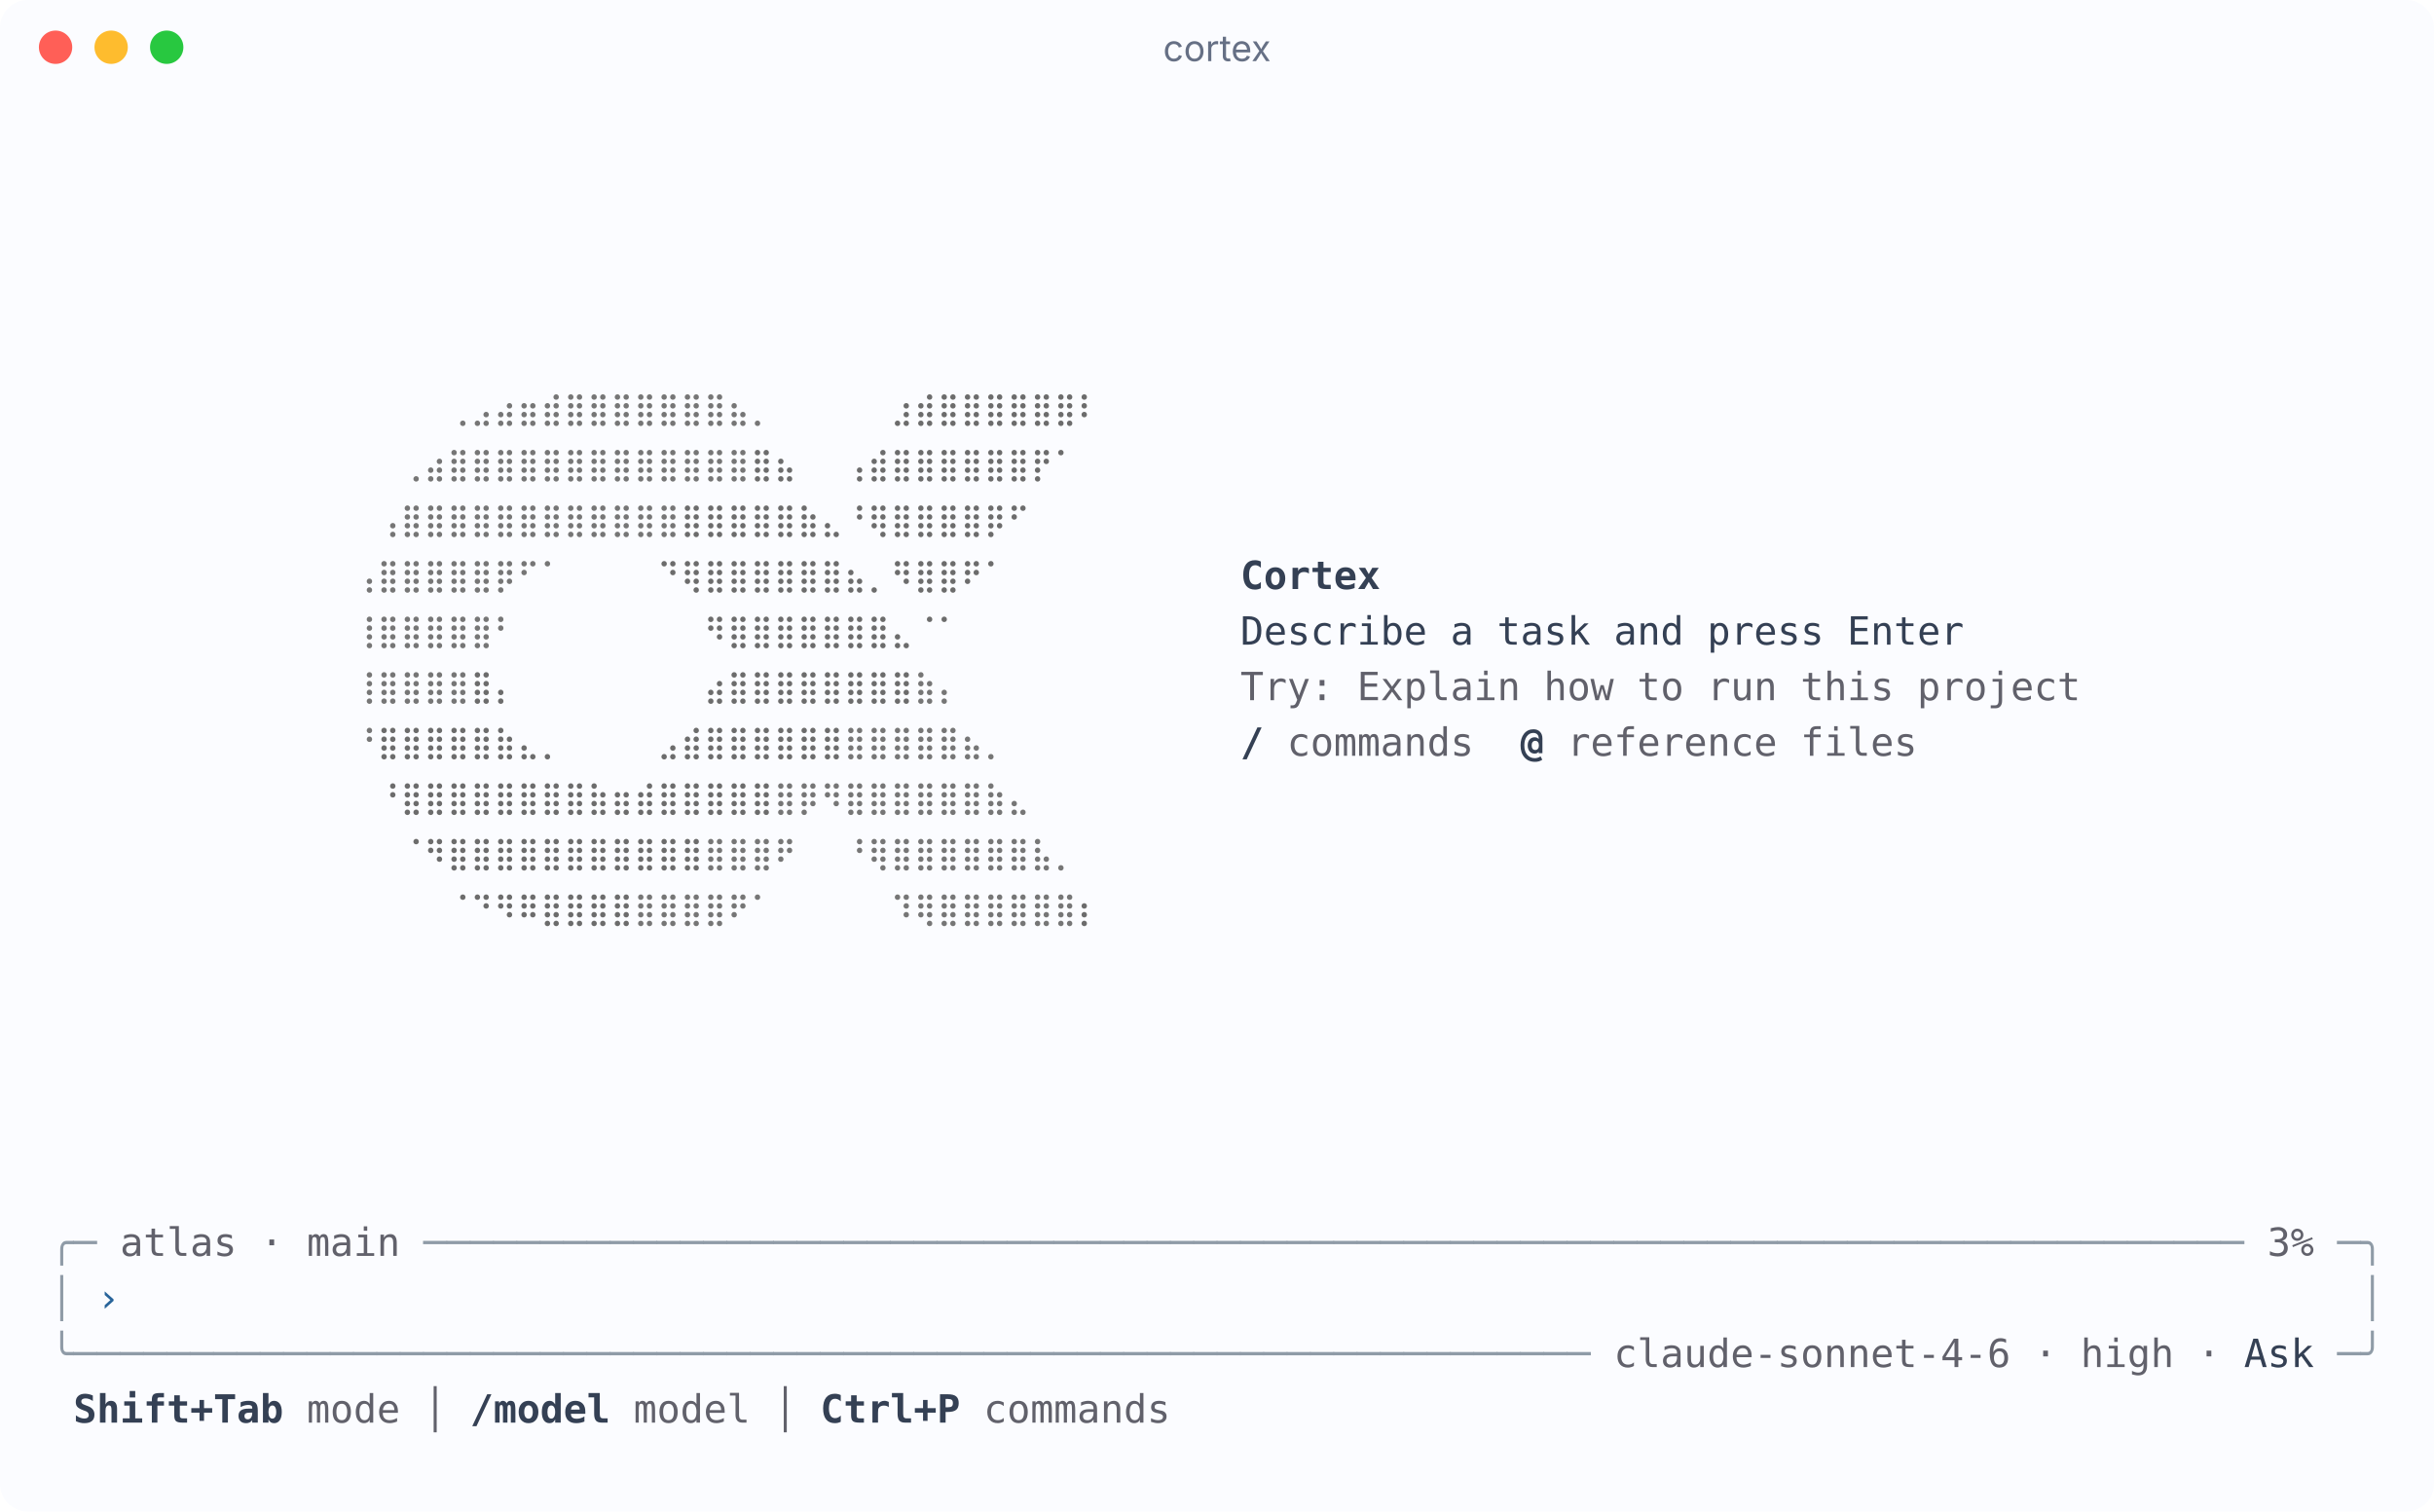
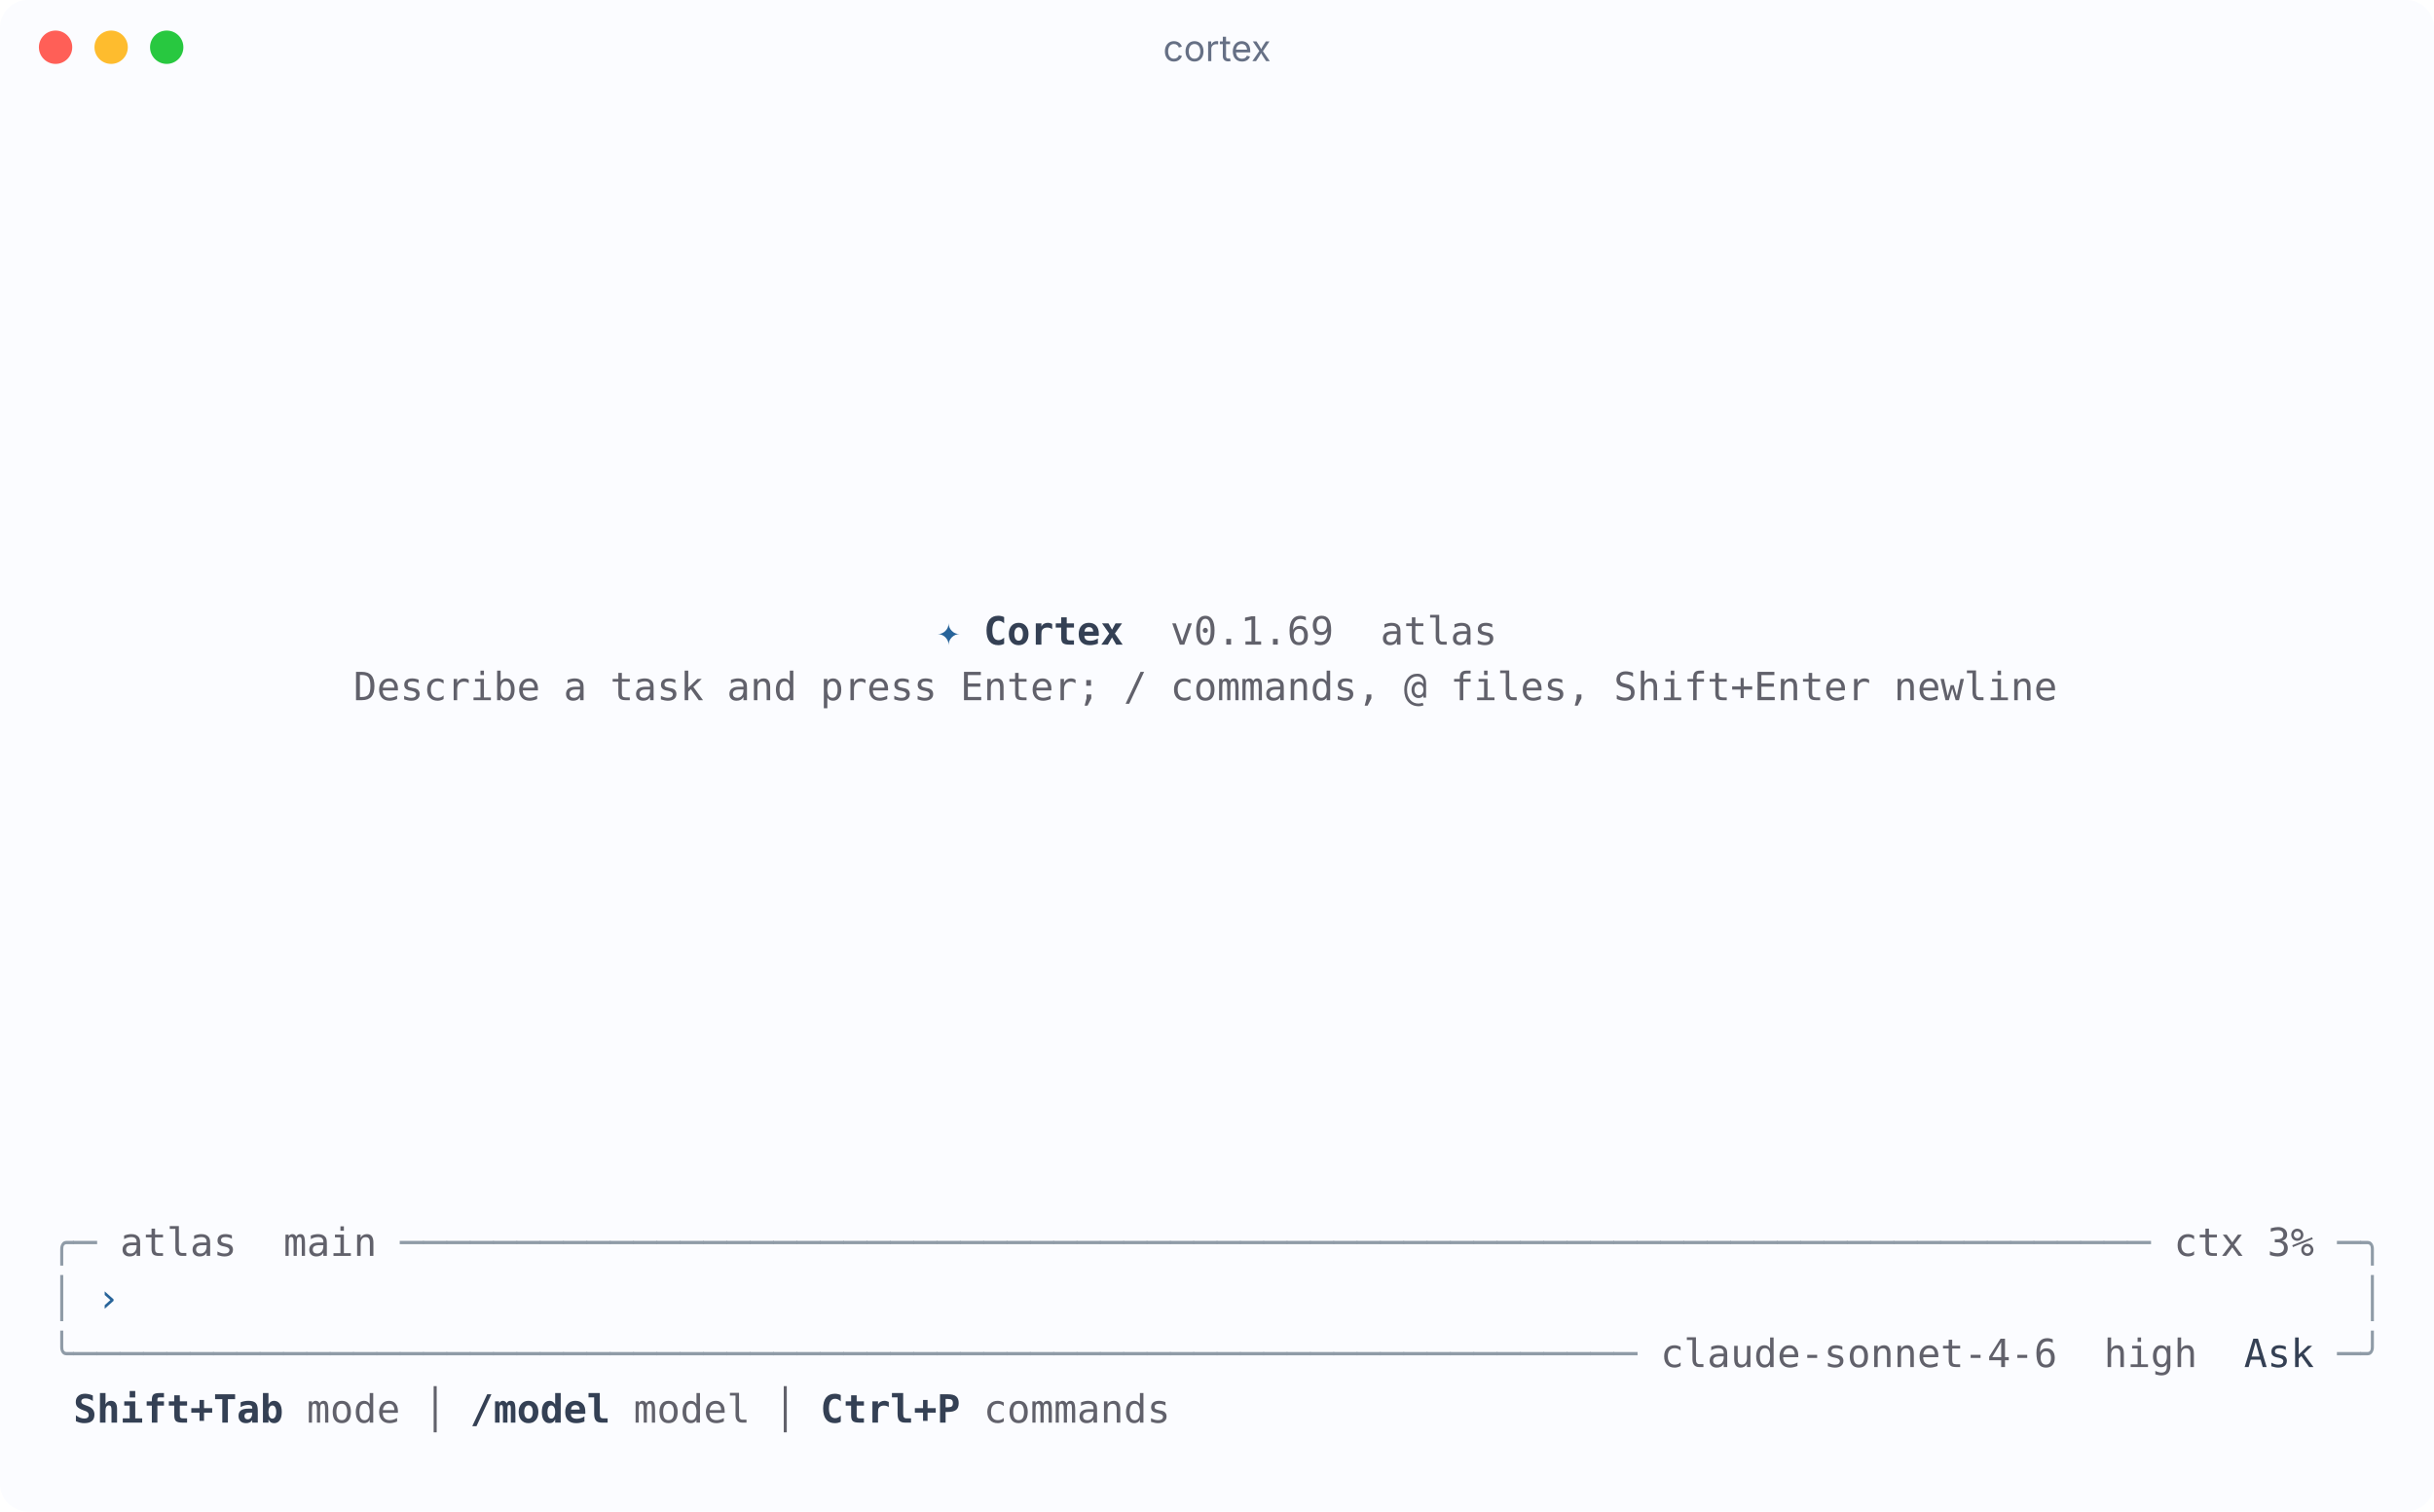
<svg xmlns="http://www.w3.org/2000/svg" width="876" height="544" viewBox="0 0 876 544" role="img" aria-label="cortex">
  <rect width="876" height="544" rx="10" fill="#fbfcff" />
  <circle cx="20" cy="17" r="6" fill="#ff5f57" />
  <circle cx="40" cy="17" r="6" fill="#febc2e" />
  <circle cx="60" cy="17" r="6" fill="#28c840" />
  <text x="438" y="22" text-anchor="middle" fill="#667085" font-family="-apple-system, Segoe UI, sans-serif" font-size="13">cortex</text>
  <g font-family="'SF Mono', Menlo, Consolas, 'DejaVu Sans Mono', 'PingFang SC', 'Noto Sans Mono CJK SC', monospace" font-size="14" xml:space="preserve">
-     <text x="160.8" y="152" fill="#767676">⢀</text>
-     <text x="169.2" y="152" fill="#767676">⣠</text>
-     <text x="177.6" y="152" fill="#767676">⣴</text>
-     <text x="186" y="152" fill="#767676">⣶</text>
-     <text x="194.4" y="152" fill="#767676">⣾</text>
-     <text x="202.8" y="152" fill="#767676">⣿</text>
-     <text x="211.2" y="152" fill="#767676">⣿</text>
-     <text x="219.6" y="152" fill="#767676">⣿</text>
-     <text x="228" y="152" fill="#767676">⣿</text>
-     <text x="236.4" y="152" fill="#767676">⣿</text>
-     <text x="244.8" y="152" fill="#767676">⣿</text>
-     <text x="253.2" y="152" fill="#767676">⣿</text>
-     <text x="261.6" y="152" fill="#767676">⣦</text>
-     <text x="270" y="152" fill="#767676">⡀</text>
-     <text x="320.4" y="152" fill="#6c6c6c">⣰</text>
-     <text x="328.8" y="152" fill="#6c6c6c">⣾</text>
-     <text x="337.2" y="152" fill="#6c6c6c">⣿</text>
-     <text x="345.6" y="152" fill="#6c6c6c">⣿</text>
-     <text x="354" y="152" fill="#6c6c6c">⣿</text>
-     <text x="362.4" y="152" fill="#6c6c6c">⣿</text>
-     <text x="370.8" y="152" fill="#6c6c6c">⣿</text>
-     <text x="379.2" y="152" fill="#6c6c6c">⣿</text>
-     <text x="387.6" y="152" fill="#6c6c6c">⠇</text>
-     <text x="144" y="172" fill="#767676">⢀</text>
-     <text x="152.4" y="172" fill="#767676">⣴</text>
-     <text x="160.8" y="172" fill="#767676">⣿</text>
-     <text x="169.2" y="172" fill="#767676">⣿</text>
-     <text x="177.6" y="172" fill="#767676">⣿</text>
-     <text x="186" y="172" fill="#767676">⣿</text>
-     <text x="194.4" y="172" fill="#767676">⣿</text>
-     <text x="202.8" y="172" fill="#767676">⣿</text>
-     <text x="211.2" y="172" fill="#767676">⣿</text>
-     <text x="219.6" y="172" fill="#767676">⣿</text>
-     <text x="228" y="172" fill="#767676">⣿</text>
-     <text x="236.4" y="172" fill="#767676">⣿</text>
-     <text x="244.8" y="172" fill="#767676">⣿</text>
-     <text x="253.2" y="172" fill="#767676">⣿</text>
-     <text x="261.6" y="172" fill="#767676">⣿</text>
-     <text x="270" y="172" fill="#6c6c6c">⣿</text>
-     <text x="278.4" y="172" fill="#6c6c6c">⣦</text>
-     <text x="303.6" y="172" fill="#6c6c6c">⢠</text>
-     <text x="312" y="172" fill="#6c6c6c">⣾</text>
-     <text x="320.4" y="172" fill="#6c6c6c">⣿</text>
-     <text x="328.8" y="172" fill="#6c6c6c">⣿</text>
-     <text x="337.2" y="172" fill="#6c6c6c">⣿</text>
-     <text x="345.6" y="172" fill="#6c6c6c">⣿</text>
-     <text x="354" y="172" fill="#6c6c6c">⣿</text>
-     <text x="362.4" y="172" fill="#6c6c6c">⣿</text>
-     <text x="370.8" y="172" fill="#6c6c6c">⡟</text>
-     <text x="379.2" y="172" fill="#6c6c6c">⠁</text>
-     <text x="135.6" y="192" fill="#767676">⢠</text>
-     <text x="144" y="192" fill="#767676">⣿</text>
-     <text x="152.4" y="192" fill="#767676">⣿</text>
-     <text x="160.8" y="192" fill="#767676">⣿</text>
-     <text x="169.2" y="192" fill="#767676">⣿</text>
-     <text x="177.6" y="192" fill="#767676">⣿</text>
-     <text x="186" y="192" fill="#767676">⣿</text>
-     <text x="194.4" y="192" fill="#767676">⣿</text>
-     <text x="202.8" y="192" fill="#767676">⣿</text>
-     <text x="211.2" y="192" fill="#767676">⣿</text>
-     <text x="219.6" y="192" fill="#767676">⣿</text>
-     <text x="228" y="192" fill="#767676">⣿</text>
-     <text x="236.4" y="192" fill="#767676">⣿</text>
-     <text x="244.8" y="192" fill="#6c6c6c">⣿</text>
-     <text x="253.2" y="192" fill="#6c6c6c">⣿</text>
-     <text x="261.6" y="192" fill="#6c6c6c">⣿</text>
-     <text x="270" y="192" fill="#6c6c6c">⣿</text>
-     <text x="278.4" y="192" fill="#6c6c6c">⣿</text>
-     <text x="286.8" y="192" fill="#6c6c6c">⣷</text>
-     <text x="295.2" y="192" fill="#6c6c6c">⣄</text>
-     <text x="303.6" y="192" fill="#6c6c6c">⠘</text>
-     <text x="312" y="192" fill="#6c6c6c">⢿</text>
-     <text x="320.4" y="192" fill="#6c6c6c">⣿</text>
-     <text x="328.8" y="192" fill="#6c6c6c">⣿</text>
-     <text x="337.2" y="192" fill="#6c6c6c">⣿</text>
-     <text x="345.6" y="192" fill="#6c6c6c">⣿</text>
-     <text x="354" y="192" fill="#6c6c6c">⡿</text>
-     <text x="362.4" y="192" fill="#6c6c6c">⠋</text>
-     <text x="127.2" y="212" fill="#767676">⢠</text>
-     <text x="135.6" y="212" fill="#767676">⣿</text>
-     <text x="144" y="212" fill="#767676">⣿</text>
-     <text x="152.4" y="212" fill="#767676">⣿</text>
-     <text x="160.8" y="212" fill="#767676">⣿</text>
-     <text x="169.2" y="212" fill="#767676">⣿</text>
-     <text x="177.6" y="212" fill="#767676">⡿</text>
-     <text x="186" y="212" fill="#767676">⠋</text>
-     <text x="194.4" y="212" fill="#767676">⠁</text>
-     <text x="236.4" y="212" fill="#6c6c6c">⠙</text>
-     <text x="244.8" y="212" fill="#6c6c6c">⢿</text>
-     <text x="253.2" y="212" fill="#6c6c6c">⣿</text>
-     <text x="261.6" y="212" fill="#6c6c6c">⣿</text>
-     <text x="270" y="212" fill="#6c6c6c">⣿</text>
-     <text x="278.4" y="212" fill="#6c6c6c">⣿</text>
-     <text x="286.8" y="212" fill="#6c6c6c">⣿</text>
-     <text x="295.2" y="212" fill="#6c6c6c">⣿</text>
-     <text x="303.6" y="212" fill="#6c6c6c">⣦</text>
-     <text x="312" y="212" fill="#6c6c6c">⡀</text>
-     <text x="320.4" y="212" fill="#6c6c6c">⠻</text>
-     <text x="328.8" y="212" fill="#6c6c6c">⣿</text>
-     <text x="337.2" y="212" fill="#6c6c6c">⣿</text>
-     <text x="345.6" y="212" fill="#6c6c6c">⠟</text>
-     <text x="354" y="212" fill="#6c6c6c">⠁</text>
-     <text x="446.4" y="212" fill="#344054" font-weight="700">C</text>
-     <text x="454.8" y="212" fill="#344054" font-weight="700">o</text>
-     <text x="463.2" y="212" fill="#344054" font-weight="700">r</text>
-     <text x="471.6" y="212" fill="#344054" font-weight="700">t</text>
-     <text x="480" y="212" fill="#344054" font-weight="700">e</text>
-     <text x="488.4" y="212" fill="#344054" font-weight="700">x</text>
-     <text x="127.2" y="232" fill="#767676">⢸</text>
-     <text x="135.6" y="232" fill="#767676">⣿</text>
-     <text x="144" y="232" fill="#767676">⣿</text>
-     <text x="152.4" y="232" fill="#767676">⣿</text>
-     <text x="160.8" y="232" fill="#767676">⣿</text>
-     <text x="169.2" y="232" fill="#767676">⣿</text>
-     <text x="177.6" y="232" fill="#767676">⠃</text>
-     <text x="253.2" y="232" fill="#6c6c6c">⠻</text>
-     <text x="261.6" y="232" fill="#6c6c6c">⣿</text>
-     <text x="270" y="232" fill="#6c6c6c">⣿</text>
-     <text x="278.4" y="232" fill="#6c6c6c">⣿</text>
-     <text x="286.8" y="232" fill="#6c6c6c">⣿</text>
-     <text x="295.2" y="232" fill="#6c6c6c">⣿</text>
-     <text x="303.6" y="232" fill="#6c6c6c">⣿</text>
-     <text x="312" y="232" fill="#6c6c6c">⣿</text>
-     <text x="320.4" y="232" fill="#6c6c6c">⣄</text>
-     <text x="328.8" y="232" fill="#6c6c6c">⠈</text>
-     <text x="337.2" y="232" fill="#6c6c6c">⠁</text>
-     <text x="446.4" y="232" fill="#344054">D</text>
-     <text x="454.8" y="232" fill="#344054">e</text>
-     <text x="463.2" y="232" fill="#344054">s</text>
-     <text x="471.6" y="232" fill="#344054">c</text>
-     <text x="480" y="232" fill="#344054">r</text>
-     <text x="488.4" y="232" fill="#344054">i</text>
-     <text x="496.8" y="232" fill="#344054">b</text>
-     <text x="505.2" y="232" fill="#344054">e</text>
-     <text x="522" y="232" fill="#344054">a</text>
-     <text x="538.8" y="232" fill="#344054">t</text>
-     <text x="547.2" y="232" fill="#344054">a</text>
-     <text x="555.6" y="232" fill="#344054">s</text>
-     <text x="564" y="232" fill="#344054">k</text>
-     <text x="580.8" y="232" fill="#344054">a</text>
-     <text x="589.2" y="232" fill="#344054">n</text>
-     <text x="597.6" y="232" fill="#344054">d</text>
-     <text x="614.4" y="232" fill="#344054">p</text>
-     <text x="622.8" y="232" fill="#344054">r</text>
-     <text x="631.2" y="232" fill="#344054">e</text>
-     <text x="639.6" y="232" fill="#344054">s</text>
-     <text x="648" y="232" fill="#344054">s</text>
-     <text x="664.8" y="232" fill="#344054">E</text>
-     <text x="673.2" y="232" fill="#344054">n</text>
-     <text x="681.6" y="232" fill="#344054">t</text>
-     <text x="690" y="232" fill="#344054">e</text>
-     <text x="698.4" y="232" fill="#344054">r</text>
-     <text x="127.2" y="252" fill="#767676">⢸</text>
-     <text x="135.6" y="252" fill="#767676">⣿</text>
-     <text x="144" y="252" fill="#767676">⣿</text>
-     <text x="152.4" y="252" fill="#767676">⣿</text>
-     <text x="160.8" y="252" fill="#767676">⣿</text>
-     <text x="169.2" y="252" fill="#6c6c6c">⣿</text>
-     <text x="177.6" y="252" fill="#6c6c6c">⡄</text>
-     <text x="253.2" y="252" fill="#6c6c6c">⣴</text>
-     <text x="261.6" y="252" fill="#6c6c6c">⣿</text>
-     <text x="270" y="252" fill="#6c6c6c">⣿</text>
-     <text x="278.4" y="252" fill="#6c6c6c">⣿</text>
-     <text x="286.8" y="252" fill="#6c6c6c">⣿</text>
-     <text x="295.2" y="252" fill="#6c6c6c">⣿</text>
-     <text x="303.6" y="252" fill="#6c6c6c">⣿</text>
-     <text x="312" y="252" fill="#6c6c6c">⣿</text>
-     <text x="320.4" y="252" fill="#6c6c6c">⣿</text>
-     <text x="328.8" y="252" fill="#767676">⣷</text>
-     <text x="337.2" y="252" fill="#767676">⡄</text>
-     <text x="446.4" y="252" fill="#61616b">T</text>
-     <text x="454.8" y="252" fill="#61616b">r</text>
-     <text x="463.2" y="252" fill="#61616b">y</text>
-     <text x="471.6" y="252" fill="#61616b">:</text>
-     <text x="488.4" y="252" fill="#61616b">E</text>
-     <text x="496.8" y="252" fill="#61616b">x</text>
-     <text x="505.2" y="252" fill="#61616b">p</text>
-     <text x="513.6" y="252" fill="#61616b">l</text>
-     <text x="522" y="252" fill="#61616b">a</text>
+     <text x="337.2" y="232" fill="#28649a">✦</text>
+     <text x="354" y="232" fill="#344054" font-weight="700">C</text>
+     <text x="362.4" y="232" fill="#344054" font-weight="700">o</text>
+     <text x="370.8" y="232" fill="#344054" font-weight="700">r</text>
+     <text x="379.2" y="232" fill="#344054" font-weight="700">t</text>
+     <text x="387.6" y="232" fill="#344054" font-weight="700">e</text>
+     <text x="396" y="232" fill="#344054" font-weight="700">x</text>
+     <text x="421.2" y="232" fill="#61616b">v</text>
+     <text x="429.6" y="232" fill="#61616b">0</text>
+     <text x="438" y="232" fill="#61616b">.</text>
+     <text x="446.4" y="232" fill="#61616b">1</text>
+     <text x="454.8" y="232" fill="#61616b">.</text>
+     <text x="463.2" y="232" fill="#61616b">6</text>
+     <text x="471.6" y="232" fill="#61616b">9</text>
+     <text x="496.8" y="232" fill="#61616b">a</text>
+     <text x="505.2" y="232" fill="#61616b">t</text>
+     <text x="513.6" y="232" fill="#61616b">l</text>
+     <text x="522" y="232" fill="#61616b">a</text>
+     <text x="530.4" y="232" fill="#61616b">s</text>
+     <text x="127.2" y="252" fill="#61616b">D</text>
+     <text x="135.6" y="252" fill="#61616b">e</text>
+     <text x="144" y="252" fill="#61616b">s</text>
+     <text x="152.4" y="252" fill="#61616b">c</text>
+     <text x="160.8" y="252" fill="#61616b">r</text>
+     <text x="169.2" y="252" fill="#61616b">i</text>
+     <text x="177.6" y="252" fill="#61616b">b</text>
+     <text x="186" y="252" fill="#61616b">e</text>
+     <text x="202.8" y="252" fill="#61616b">a</text>
+     <text x="219.6" y="252" fill="#61616b">t</text>
+     <text x="228" y="252" fill="#61616b">a</text>
+     <text x="236.4" y="252" fill="#61616b">s</text>
+     <text x="244.8" y="252" fill="#61616b">k</text>
+     <text x="261.6" y="252" fill="#61616b">a</text>
+     <text x="270" y="252" fill="#61616b">n</text>
+     <text x="278.4" y="252" fill="#61616b">d</text>
+     <text x="295.2" y="252" fill="#61616b">p</text>
+     <text x="303.6" y="252" fill="#61616b">r</text>
+     <text x="312" y="252" fill="#61616b">e</text>
+     <text x="320.4" y="252" fill="#61616b">s</text>
+     <text x="328.8" y="252" fill="#61616b">s</text>
+     <text x="345.6" y="252" fill="#61616b">E</text>
+     <text x="354" y="252" fill="#61616b">n</text>
+     <text x="362.4" y="252" fill="#61616b">t</text>
+     <text x="370.8" y="252" fill="#61616b">e</text>
+     <text x="379.2" y="252" fill="#61616b">r</text>
+     <text x="387.6" y="252" fill="#61616b">;</text>
+     <text x="404.4" y="252" fill="#61616b">/</text>
+     <text x="421.2" y="252" fill="#61616b">c</text>
+     <text x="429.6" y="252" fill="#61616b">o</text>
+     <text x="438" y="252" fill="#61616b">m</text>
+     <text x="446.4" y="252" fill="#61616b">m</text>
+     <text x="454.8" y="252" fill="#61616b">a</text>
+     <text x="463.2" y="252" fill="#61616b">n</text>
+     <text x="471.6" y="252" fill="#61616b">d</text>
+     <text x="480" y="252" fill="#61616b">s</text>
+     <text x="488.4" y="252" fill="#61616b">,</text>
+     <text x="505.2" y="252" fill="#61616b">@</text>
+     <text x="522" y="252" fill="#61616b">f</text>
    <text x="530.4" y="252" fill="#61616b">i</text>
-     <text x="538.8" y="252" fill="#61616b">n</text>
-     <text x="555.6" y="252" fill="#61616b">h</text>
-     <text x="564" y="252" fill="#61616b">o</text>
-     <text x="572.4" y="252" fill="#61616b">w</text>
-     <text x="589.2" y="252" fill="#61616b">t</text>
-     <text x="597.6" y="252" fill="#61616b">o</text>
-     <text x="614.4" y="252" fill="#61616b">r</text>
-     <text x="622.8" y="252" fill="#61616b">u</text>
-     <text x="631.2" y="252" fill="#61616b">n</text>
+     <text x="538.8" y="252" fill="#61616b">l</text>
+     <text x="547.2" y="252" fill="#61616b">e</text>
+     <text x="555.6" y="252" fill="#61616b">s</text>
+     <text x="564" y="252" fill="#61616b">,</text>
+     <text x="580.8" y="252" fill="#61616b">S</text>
+     <text x="589.2" y="252" fill="#61616b">h</text>
+     <text x="597.6" y="252" fill="#61616b">i</text>
+     <text x="606" y="252" fill="#61616b">f</text>
+     <text x="614.4" y="252" fill="#61616b">t</text>
+     <text x="622.8" y="252" fill="#61616b">+</text>
+     <text x="631.2" y="252" fill="#61616b">E</text>
+     <text x="639.6" y="252" fill="#61616b">n</text>
    <text x="648" y="252" fill="#61616b">t</text>
-     <text x="656.4" y="252" fill="#61616b">h</text>
-     <text x="664.8" y="252" fill="#61616b">i</text>
-     <text x="673.2" y="252" fill="#61616b">s</text>
-     <text x="690" y="252" fill="#61616b">p</text>
-     <text x="698.4" y="252" fill="#61616b">r</text>
-     <text x="706.8" y="252" fill="#61616b">o</text>
-     <text x="715.2" y="252" fill="#61616b">j</text>
-     <text x="723.6" y="252" fill="#61616b">e</text>
-     <text x="732" y="252" fill="#61616b">c</text>
-     <text x="740.4" y="252" fill="#61616b">t</text>
-     <text x="127.2" y="272" fill="#767676">⠘</text>
-     <text x="135.6" y="272" fill="#6c6c6c">⣿</text>
-     <text x="144" y="272" fill="#6c6c6c">⣿</text>
-     <text x="152.4" y="272" fill="#6c6c6c">⣿</text>
-     <text x="160.8" y="272" fill="#6c6c6c">⣿</text>
-     <text x="169.2" y="272" fill="#6c6c6c">⣿</text>
-     <text x="177.6" y="272" fill="#6c6c6c">⣷</text>
-     <text x="186" y="272" fill="#6c6c6c">⣄</text>
-     <text x="194.4" y="272" fill="#6c6c6c">⡀</text>
-     <text x="236.4" y="272" fill="#6c6c6c">⣠</text>
-     <text x="244.8" y="272" fill="#6c6c6c">⣾</text>
-     <text x="253.2" y="272" fill="#6c6c6c">⣿</text>
-     <text x="261.6" y="272" fill="#6c6c6c">⣿</text>
-     <text x="270" y="272" fill="#6c6c6c">⣿</text>
-     <text x="278.4" y="272" fill="#6c6c6c">⣿</text>
-     <text x="286.8" y="272" fill="#6c6c6c">⣿</text>
-     <text x="295.2" y="272" fill="#6c6c6c">⣿</text>
-     <text x="303.6" y="272" fill="#767676">⣿</text>
-     <text x="312" y="272" fill="#767676">⣿</text>
-     <text x="320.4" y="272" fill="#767676">⣿</text>
-     <text x="328.8" y="272" fill="#767676">⣿</text>
-     <text x="337.2" y="272" fill="#767676">⣿</text>
-     <text x="345.6" y="272" fill="#767676">⣦</text>
-     <text x="354" y="272" fill="#767676">⡀</text>
-     <text x="446.4" y="272" fill="#344054" font-weight="700">/</text>
-     <text x="463.2" y="272" fill="#61616b">c</text>
-     <text x="471.6" y="272" fill="#61616b">o</text>
-     <text x="480" y="272" fill="#61616b">m</text>
-     <text x="488.4" y="272" fill="#61616b">m</text>
-     <text x="496.8" y="272" fill="#61616b">a</text>
-     <text x="505.2" y="272" fill="#61616b">n</text>
-     <text x="513.6" y="272" fill="#61616b">d</text>
-     <text x="522" y="272" fill="#61616b">s</text>
-     <text x="547.2" y="272" fill="#344054" font-weight="700">@</text>
-     <text x="564" y="272" fill="#61616b">r</text>
-     <text x="572.4" y="272" fill="#61616b">e</text>
-     <text x="580.8" y="272" fill="#61616b">f</text>
-     <text x="589.2" y="272" fill="#61616b">e</text>
-     <text x="597.6" y="272" fill="#61616b">r</text>
-     <text x="606" y="272" fill="#61616b">e</text>
-     <text x="614.4" y="272" fill="#61616b">n</text>
-     <text x="622.8" y="272" fill="#61616b">c</text>
-     <text x="631.2" y="272" fill="#61616b">e</text>
-     <text x="648" y="272" fill="#61616b">f</text>
-     <text x="656.4" y="272" fill="#61616b">i</text>
-     <text x="664.8" y="272" fill="#61616b">l</text>
-     <text x="673.2" y="272" fill="#61616b">e</text>
-     <text x="681.6" y="272" fill="#61616b">s</text>
-     <text x="135.6" y="292" fill="#6c6c6c">⠘</text>
-     <text x="144" y="292" fill="#6c6c6c">⣿</text>
-     <text x="152.4" y="292" fill="#6c6c6c">⣿</text>
-     <text x="160.8" y="292" fill="#6c6c6c">⣿</text>
-     <text x="169.2" y="292" fill="#6c6c6c">⣿</text>
-     <text x="177.6" y="292" fill="#6c6c6c">⣿</text>
-     <text x="186" y="292" fill="#6c6c6c">⣿</text>
-     <text x="194.4" y="292" fill="#6c6c6c">⣿</text>
-     <text x="202.8" y="292" fill="#6c6c6c">⣿</text>
-     <text x="211.2" y="292" fill="#6c6c6c">⣷</text>
-     <text x="219.6" y="292" fill="#6c6c6c">⣶</text>
-     <text x="228" y="292" fill="#6c6c6c">⣾</text>
-     <text x="236.4" y="292" fill="#6c6c6c">⣿</text>
-     <text x="244.8" y="292" fill="#6c6c6c">⣿</text>
-     <text x="253.2" y="292" fill="#6c6c6c">⣿</text>
-     <text x="261.6" y="292" fill="#6c6c6c">⣿</text>
-     <text x="270" y="292" fill="#6c6c6c">⣿</text>
-     <text x="278.4" y="292" fill="#767676">⣿</text>
-     <text x="286.8" y="292" fill="#767676">⡿</text>
-     <text x="295.2" y="292" fill="#767676">⠻</text>
-     <text x="303.6" y="292" fill="#767676">⣿</text>
-     <text x="312" y="292" fill="#767676">⣿</text>
-     <text x="320.4" y="292" fill="#767676">⣿</text>
-     <text x="328.8" y="292" fill="#767676">⣿</text>
-     <text x="337.2" y="292" fill="#767676">⣿</text>
-     <text x="345.6" y="292" fill="#767676">⣿</text>
-     <text x="354" y="292" fill="#767676">⣷</text>
-     <text x="362.4" y="292" fill="#767676">⣄</text>
-     <text x="144" y="312" fill="#6c6c6c">⠈</text>
-     <text x="152.4" y="312" fill="#6c6c6c">⠻</text>
-     <text x="160.8" y="312" fill="#6c6c6c">⣿</text>
-     <text x="169.2" y="312" fill="#6c6c6c">⣿</text>
-     <text x="177.6" y="312" fill="#6c6c6c">⣿</text>
-     <text x="186" y="312" fill="#6c6c6c">⣿</text>
-     <text x="194.4" y="312" fill="#6c6c6c">⣿</text>
-     <text x="202.8" y="312" fill="#6c6c6c">⣿</text>
-     <text x="211.2" y="312" fill="#6c6c6c">⣿</text>
-     <text x="219.6" y="312" fill="#6c6c6c">⣿</text>
-     <text x="228" y="312" fill="#6c6c6c">⣿</text>
-     <text x="236.4" y="312" fill="#6c6c6c">⣿</text>
-     <text x="244.8" y="312" fill="#6c6c6c">⣿</text>
-     <text x="253.2" y="312" fill="#767676">⣿</text>
-     <text x="261.6" y="312" fill="#767676">⣿</text>
-     <text x="270" y="312" fill="#767676">⣿</text>
-     <text x="278.4" y="312" fill="#767676">⠟</text>
-     <text x="303.6" y="312" fill="#767676">⠘</text>
-     <text x="312" y="312" fill="#767676">⢿</text>
-     <text x="320.4" y="312" fill="#767676">⣿</text>
-     <text x="328.8" y="312" fill="#767676">⣿</text>
-     <text x="337.2" y="312" fill="#767676">⣿</text>
-     <text x="345.6" y="312" fill="#767676">⣿</text>
-     <text x="354" y="312" fill="#767676">⣿</text>
-     <text x="362.4" y="312" fill="#767676">⣿</text>
-     <text x="370.8" y="312" fill="#767676">⣧</text>
-     <text x="379.2" y="312" fill="#767676">⡀</text>
-     <text x="160.8" y="332" fill="#6c6c6c">⠈</text>
-     <text x="169.2" y="332" fill="#6c6c6c">⠙</text>
-     <text x="177.6" y="332" fill="#6c6c6c">⠻</text>
-     <text x="186" y="332" fill="#6c6c6c">⠿</text>
-     <text x="194.4" y="332" fill="#6c6c6c">⣿</text>
-     <text x="202.8" y="332" fill="#6c6c6c">⣿</text>
-     <text x="211.2" y="332" fill="#6c6c6c">⣿</text>
-     <text x="219.6" y="332" fill="#6c6c6c">⣿</text>
-     <text x="228" y="332" fill="#767676">⣿</text>
-     <text x="236.4" y="332" fill="#767676">⣿</text>
-     <text x="244.8" y="332" fill="#767676">⣿</text>
-     <text x="253.2" y="332" fill="#767676">⣿</text>
-     <text x="261.6" y="332" fill="#767676">⠟</text>
-     <text x="270" y="332" fill="#767676">⠁</text>
-     <text x="320.4" y="332" fill="#767676">⠹</text>
-     <text x="328.8" y="332" fill="#767676">⢿</text>
-     <text x="337.2" y="332" fill="#767676">⣿</text>
-     <text x="345.6" y="332" fill="#767676">⣿</text>
-     <text x="354" y="332" fill="#767676">⣿</text>
-     <text x="362.4" y="332" fill="#767676">⣿</text>
-     <text x="370.8" y="332" fill="#767676">⣿</text>
-     <text x="379.2" y="332" fill="#767676">⣿</text>
-     <text x="387.6" y="332" fill="#6c6c6c">⡆</text>
+     <text x="656.4" y="252" fill="#61616b">e</text>
+     <text x="664.8" y="252" fill="#61616b">r</text>
+     <text x="681.6" y="252" fill="#61616b">n</text>
+     <text x="690" y="252" fill="#61616b">e</text>
+     <text x="698.4" y="252" fill="#61616b">w</text>
+     <text x="706.8" y="252" fill="#61616b">l</text>
+     <text x="715.2" y="252" fill="#61616b">i</text>
+     <text x="723.6" y="252" fill="#61616b">n</text>
+     <text x="732" y="252" fill="#61616b">e</text>
    <text x="18" y="452" fill="#8f9ba7">╭</text>
    <text x="26.4" y="452" fill="#8f9ba7">─</text>
    <text x="43.2" y="452" fill="#61616b">a</text>
    <text x="51.6" y="452" fill="#61616b">t</text>
    <text x="60" y="452" fill="#61616b">l</text>
    <text x="68.4" y="452" fill="#61616b">a</text>
    <text x="76.8" y="452" fill="#61616b">s</text>
-     <text x="93.6" y="452" fill="#61616b">·</text>
-     <text x="110.4" y="452" fill="#61616b">m</text>
-     <text x="118.8" y="452" fill="#61616b">a</text>
-     <text x="127.2" y="452" fill="#61616b">i</text>
-     <text x="135.6" y="452" fill="#61616b">n</text>
+     <text x="102" y="452" fill="#61616b">m</text>
+     <text x="110.4" y="452" fill="#61616b">a</text>
+     <text x="118.8" y="452" fill="#61616b">i</text>
+     <text x="127.2" y="452" fill="#61616b">n</text>
+     <text x="144" y="452" fill="#8f9ba7">─</text>
    <text x="152.4" y="452" fill="#8f9ba7">─</text>
    <text x="160.8" y="452" fill="#8f9ba7">─</text>
    <text x="169.2" y="452" fill="#8f9ba7">─</text>
    <text x="177.6" y="452" fill="#8f9ba7">─</text>
    <text x="186" y="452" fill="#8f9ba7">─</text>
    <text x="194.4" y="452" fill="#8f9ba7">─</text>
    <text x="202.8" y="452" fill="#8f9ba7">─</text>
    <text x="211.2" y="452" fill="#8f9ba7">─</text>
    <text x="219.6" y="452" fill="#8f9ba7">─</text>
    <text x="228" y="452" fill="#8f9ba7">─</text>
    <text x="236.4" y="452" fill="#8f9ba7">─</text>
    <text x="244.8" y="452" fill="#8f9ba7">─</text>
    <text x="253.2" y="452" fill="#8f9ba7">─</text>
    <text x="261.6" y="452" fill="#8f9ba7">─</text>
    <text x="270" y="452" fill="#8f9ba7">─</text>
    <text x="278.4" y="452" fill="#8f9ba7">─</text>
    <text x="286.8" y="452" fill="#8f9ba7">─</text>
    <text x="295.2" y="452" fill="#8f9ba7">─</text>
    <text x="303.6" y="452" fill="#8f9ba7">─</text>
    <text x="312" y="452" fill="#8f9ba7">─</text>
    <text x="320.4" y="452" fill="#8f9ba7">─</text>
    <text x="328.8" y="452" fill="#8f9ba7">─</text>
    <text x="337.2" y="452" fill="#8f9ba7">─</text>
    <text x="345.6" y="452" fill="#8f9ba7">─</text>
    <text x="354" y="452" fill="#8f9ba7">─</text>
    <text x="362.4" y="452" fill="#8f9ba7">─</text>
    <text x="370.8" y="452" fill="#8f9ba7">─</text>
    <text x="379.2" y="452" fill="#8f9ba7">─</text>
    <text x="387.6" y="452" fill="#8f9ba7">─</text>
    <text x="396" y="452" fill="#8f9ba7">─</text>
    <text x="404.4" y="452" fill="#8f9ba7">─</text>
    <text x="412.8" y="452" fill="#8f9ba7">─</text>
    <text x="421.2" y="452" fill="#8f9ba7">─</text>
    <text x="429.6" y="452" fill="#8f9ba7">─</text>
    <text x="438" y="452" fill="#8f9ba7">─</text>
    <text x="446.4" y="452" fill="#8f9ba7">─</text>
    <text x="454.8" y="452" fill="#8f9ba7">─</text>
    <text x="463.2" y="452" fill="#8f9ba7">─</text>
    <text x="471.6" y="452" fill="#8f9ba7">─</text>
    <text x="480" y="452" fill="#8f9ba7">─</text>
    <text x="488.4" y="452" fill="#8f9ba7">─</text>
    <text x="496.8" y="452" fill="#8f9ba7">─</text>
    <text x="505.2" y="452" fill="#8f9ba7">─</text>
    <text x="513.6" y="452" fill="#8f9ba7">─</text>
    <text x="522" y="452" fill="#8f9ba7">─</text>
    <text x="530.4" y="452" fill="#8f9ba7">─</text>
    <text x="538.8" y="452" fill="#8f9ba7">─</text>
    <text x="547.2" y="452" fill="#8f9ba7">─</text>
    <text x="555.6" y="452" fill="#8f9ba7">─</text>
    <text x="564" y="452" fill="#8f9ba7">─</text>
    <text x="572.4" y="452" fill="#8f9ba7">─</text>
    <text x="580.8" y="452" fill="#8f9ba7">─</text>
    <text x="589.2" y="452" fill="#8f9ba7">─</text>
    <text x="597.6" y="452" fill="#8f9ba7">─</text>
    <text x="606" y="452" fill="#8f9ba7">─</text>
    <text x="614.4" y="452" fill="#8f9ba7">─</text>
    <text x="622.8" y="452" fill="#8f9ba7">─</text>
    <text x="631.2" y="452" fill="#8f9ba7">─</text>
    <text x="639.6" y="452" fill="#8f9ba7">─</text>
    <text x="648" y="452" fill="#8f9ba7">─</text>
    <text x="656.4" y="452" fill="#8f9ba7">─</text>
    <text x="664.8" y="452" fill="#8f9ba7">─</text>
    <text x="673.2" y="452" fill="#8f9ba7">─</text>
    <text x="681.6" y="452" fill="#8f9ba7">─</text>
    <text x="690" y="452" fill="#8f9ba7">─</text>
    <text x="698.4" y="452" fill="#8f9ba7">─</text>
    <text x="706.8" y="452" fill="#8f9ba7">─</text>
    <text x="715.2" y="452" fill="#8f9ba7">─</text>
    <text x="723.6" y="452" fill="#8f9ba7">─</text>
    <text x="732" y="452" fill="#8f9ba7">─</text>
    <text x="740.4" y="452" fill="#8f9ba7">─</text>
    <text x="748.8" y="452" fill="#8f9ba7">─</text>
    <text x="757.2" y="452" fill="#8f9ba7">─</text>
    <text x="765.6" y="452" fill="#8f9ba7">─</text>
-     <text x="774" y="452" fill="#8f9ba7">─</text>
-     <text x="782.4" y="452" fill="#8f9ba7">─</text>
-     <text x="790.8" y="452" fill="#8f9ba7">─</text>
-     <text x="799.2" y="452" fill="#8f9ba7">─</text>
+     <text x="782.4" y="452" fill="#61616b">c</text>
+     <text x="790.8" y="452" fill="#61616b">t</text>
+     <text x="799.2" y="452" fill="#61616b">x</text>
    <text x="816" y="452" fill="#61616b">3</text>
    <text x="824.4" y="452" fill="#61616b">%</text>
    <text x="841.2" y="452" fill="#8f9ba7">─</text>
    <text x="849.6" y="452" fill="#8f9ba7">╮</text>
    <text x="18" y="472" fill="#8f9ba7">│</text>
    <text x="34.8" y="472" fill="#28649a">›</text>
    <text x="849.6" y="472" fill="#8f9ba7">│</text>
    <text x="18" y="492" fill="#8f9ba7">╰</text>
    <text x="26.4" y="492" fill="#8f9ba7">─</text>
    <text x="34.8" y="492" fill="#8f9ba7">─</text>
    <text x="43.2" y="492" fill="#8f9ba7">─</text>
    <text x="51.6" y="492" fill="#8f9ba7">─</text>
    <text x="60" y="492" fill="#8f9ba7">─</text>
    <text x="68.4" y="492" fill="#8f9ba7">─</text>
    <text x="76.8" y="492" fill="#8f9ba7">─</text>
    <text x="85.2" y="492" fill="#8f9ba7">─</text>
    <text x="93.6" y="492" fill="#8f9ba7">─</text>
    <text x="102" y="492" fill="#8f9ba7">─</text>
    <text x="110.4" y="492" fill="#8f9ba7">─</text>
    <text x="118.8" y="492" fill="#8f9ba7">─</text>
    <text x="127.2" y="492" fill="#8f9ba7">─</text>
    <text x="135.6" y="492" fill="#8f9ba7">─</text>
    <text x="144" y="492" fill="#8f9ba7">─</text>
    <text x="152.4" y="492" fill="#8f9ba7">─</text>
    <text x="160.8" y="492" fill="#8f9ba7">─</text>
    <text x="169.2" y="492" fill="#8f9ba7">─</text>
    <text x="177.6" y="492" fill="#8f9ba7">─</text>
    <text x="186" y="492" fill="#8f9ba7">─</text>
    <text x="194.4" y="492" fill="#8f9ba7">─</text>
    <text x="202.8" y="492" fill="#8f9ba7">─</text>
    <text x="211.2" y="492" fill="#8f9ba7">─</text>
    <text x="219.6" y="492" fill="#8f9ba7">─</text>
    <text x="228" y="492" fill="#8f9ba7">─</text>
    <text x="236.4" y="492" fill="#8f9ba7">─</text>
    <text x="244.8" y="492" fill="#8f9ba7">─</text>
    <text x="253.2" y="492" fill="#8f9ba7">─</text>
    <text x="261.6" y="492" fill="#8f9ba7">─</text>
    <text x="270" y="492" fill="#8f9ba7">─</text>
    <text x="278.4" y="492" fill="#8f9ba7">─</text>
    <text x="286.8" y="492" fill="#8f9ba7">─</text>
    <text x="295.2" y="492" fill="#8f9ba7">─</text>
    <text x="303.6" y="492" fill="#8f9ba7">─</text>
    <text x="312" y="492" fill="#8f9ba7">─</text>
    <text x="320.4" y="492" fill="#8f9ba7">─</text>
    <text x="328.8" y="492" fill="#8f9ba7">─</text>
    <text x="337.2" y="492" fill="#8f9ba7">─</text>
    <text x="345.6" y="492" fill="#8f9ba7">─</text>
    <text x="354" y="492" fill="#8f9ba7">─</text>
    <text x="362.4" y="492" fill="#8f9ba7">─</text>
    <text x="370.8" y="492" fill="#8f9ba7">─</text>
    <text x="379.2" y="492" fill="#8f9ba7">─</text>
    <text x="387.6" y="492" fill="#8f9ba7">─</text>
    <text x="396" y="492" fill="#8f9ba7">─</text>
    <text x="404.4" y="492" fill="#8f9ba7">─</text>
    <text x="412.8" y="492" fill="#8f9ba7">─</text>
    <text x="421.2" y="492" fill="#8f9ba7">─</text>
    <text x="429.6" y="492" fill="#8f9ba7">─</text>
    <text x="438" y="492" fill="#8f9ba7">─</text>
    <text x="446.4" y="492" fill="#8f9ba7">─</text>
    <text x="454.8" y="492" fill="#8f9ba7">─</text>
    <text x="463.2" y="492" fill="#8f9ba7">─</text>
    <text x="471.6" y="492" fill="#8f9ba7">─</text>
    <text x="480" y="492" fill="#8f9ba7">─</text>
    <text x="488.4" y="492" fill="#8f9ba7">─</text>
    <text x="496.8" y="492" fill="#8f9ba7">─</text>
    <text x="505.2" y="492" fill="#8f9ba7">─</text>
    <text x="513.6" y="492" fill="#8f9ba7">─</text>
    <text x="522" y="492" fill="#8f9ba7">─</text>
    <text x="530.4" y="492" fill="#8f9ba7">─</text>
    <text x="538.8" y="492" fill="#8f9ba7">─</text>
    <text x="547.2" y="492" fill="#8f9ba7">─</text>
    <text x="555.6" y="492" fill="#8f9ba7">─</text>
    <text x="564" y="492" fill="#8f9ba7">─</text>
-     <text x="580.8" y="492" fill="#61616b">c</text>
-     <text x="589.2" y="492" fill="#61616b">l</text>
-     <text x="597.6" y="492" fill="#61616b">a</text>
-     <text x="606" y="492" fill="#61616b">u</text>
-     <text x="614.4" y="492" fill="#61616b">d</text>
-     <text x="622.8" y="492" fill="#61616b">e</text>
-     <text x="631.2" y="492" fill="#61616b">-</text>
-     <text x="639.6" y="492" fill="#61616b">s</text>
-     <text x="648" y="492" fill="#61616b">o</text>
-     <text x="656.4" y="492" fill="#61616b">n</text>
-     <text x="664.8" y="492" fill="#61616b">n</text>
-     <text x="673.2" y="492" fill="#61616b">e</text>
-     <text x="681.6" y="492" fill="#61616b">t</text>
-     <text x="690" y="492" fill="#61616b">-</text>
-     <text x="698.4" y="492" fill="#61616b">4</text>
+     <text x="572.4" y="492" fill="#8f9ba7">─</text>
+     <text x="580.8" y="492" fill="#8f9ba7">─</text>
+     <text x="597.6" y="492" fill="#61616b">c</text>
+     <text x="606" y="492" fill="#61616b">l</text>
+     <text x="614.4" y="492" fill="#61616b">a</text>
+     <text x="622.8" y="492" fill="#61616b">u</text>
+     <text x="631.2" y="492" fill="#61616b">d</text>
+     <text x="639.6" y="492" fill="#61616b">e</text>
+     <text x="648" y="492" fill="#61616b">-</text>
+     <text x="656.4" y="492" fill="#61616b">s</text>
+     <text x="664.8" y="492" fill="#61616b">o</text>
+     <text x="673.2" y="492" fill="#61616b">n</text>
+     <text x="681.6" y="492" fill="#61616b">n</text>
+     <text x="690" y="492" fill="#61616b">e</text>
+     <text x="698.4" y="492" fill="#61616b">t</text>
    <text x="706.8" y="492" fill="#61616b">-</text>
-     <text x="715.2" y="492" fill="#61616b">6</text>
-     <text x="732" y="492" fill="#61616b">·</text>
-     <text x="748.8" y="492" fill="#61616b">h</text>
-     <text x="757.2" y="492" fill="#61616b">i</text>
-     <text x="765.6" y="492" fill="#61616b">g</text>
-     <text x="774" y="492" fill="#61616b">h</text>
-     <text x="790.8" y="492" fill="#61616b">·</text>
+     <text x="715.2" y="492" fill="#61616b">4</text>
+     <text x="723.6" y="492" fill="#61616b">-</text>
+     <text x="732" y="492" fill="#61616b">6</text>
+     <text x="757.2" y="492" fill="#61616b">h</text>
+     <text x="765.6" y="492" fill="#61616b">i</text>
+     <text x="774" y="492" fill="#61616b">g</text>
+     <text x="782.4" y="492" fill="#61616b">h</text>
    <text x="807.6" y="492" fill="#344054">A</text>
    <text x="816" y="492" fill="#344054">s</text>
    <text x="824.4" y="492" fill="#344054">k</text>
    <text x="841.2" y="492" fill="#8f9ba7">─</text>
    <text x="849.6" y="492" fill="#8f9ba7">╯</text>
    <text x="26.4" y="512" fill="#344054" font-weight="700">S</text>
    <text x="34.8" y="512" fill="#344054" font-weight="700">h</text>
    <text x="43.2" y="512" fill="#344054" font-weight="700">i</text>
    <text x="51.6" y="512" fill="#344054" font-weight="700">f</text>
    <text x="60" y="512" fill="#344054" font-weight="700">t</text>
    <text x="68.4" y="512" fill="#344054" font-weight="700">+</text>
    <text x="76.8" y="512" fill="#344054" font-weight="700">T</text>
    <text x="85.2" y="512" fill="#344054" font-weight="700">a</text>
    <text x="93.6" y="512" fill="#344054" font-weight="700">b</text>
    <text x="110.4" y="512" fill="#61616b">m</text>
    <text x="118.8" y="512" fill="#61616b">o</text>
    <text x="127.2" y="512" fill="#61616b">d</text>
    <text x="135.6" y="512" fill="#61616b">e</text>
    <text x="152.4" y="512" fill="#61616b">│</text>
    <text x="169.2" y="512" fill="#344054" font-weight="700">/</text>
    <text x="177.6" y="512" fill="#344054" font-weight="700">m</text>
    <text x="186" y="512" fill="#344054" font-weight="700">o</text>
    <text x="194.4" y="512" fill="#344054" font-weight="700">d</text>
    <text x="202.8" y="512" fill="#344054" font-weight="700">e</text>
    <text x="211.2" y="512" fill="#344054" font-weight="700">l</text>
    <text x="228" y="512" fill="#61616b">m</text>
    <text x="236.4" y="512" fill="#61616b">o</text>
    <text x="244.8" y="512" fill="#61616b">d</text>
    <text x="253.2" y="512" fill="#61616b">e</text>
    <text x="261.6" y="512" fill="#61616b">l</text>
    <text x="278.4" y="512" fill="#61616b">│</text>
    <text x="295.2" y="512" fill="#344054" font-weight="700">C</text>
    <text x="303.6" y="512" fill="#344054" font-weight="700">t</text>
    <text x="312" y="512" fill="#344054" font-weight="700">r</text>
    <text x="320.4" y="512" fill="#344054" font-weight="700">l</text>
    <text x="328.8" y="512" fill="#344054" font-weight="700">+</text>
    <text x="337.2" y="512" fill="#344054" font-weight="700">P</text>
    <text x="354" y="512" fill="#61616b">c</text>
    <text x="362.4" y="512" fill="#61616b">o</text>
    <text x="370.8" y="512" fill="#61616b">m</text>
    <text x="379.2" y="512" fill="#61616b">m</text>
    <text x="387.6" y="512" fill="#61616b">a</text>
    <text x="396" y="512" fill="#61616b">n</text>
    <text x="404.4" y="512" fill="#61616b">d</text>
    <text x="412.8" y="512" fill="#61616b">s</text>
  </g>
</svg>
